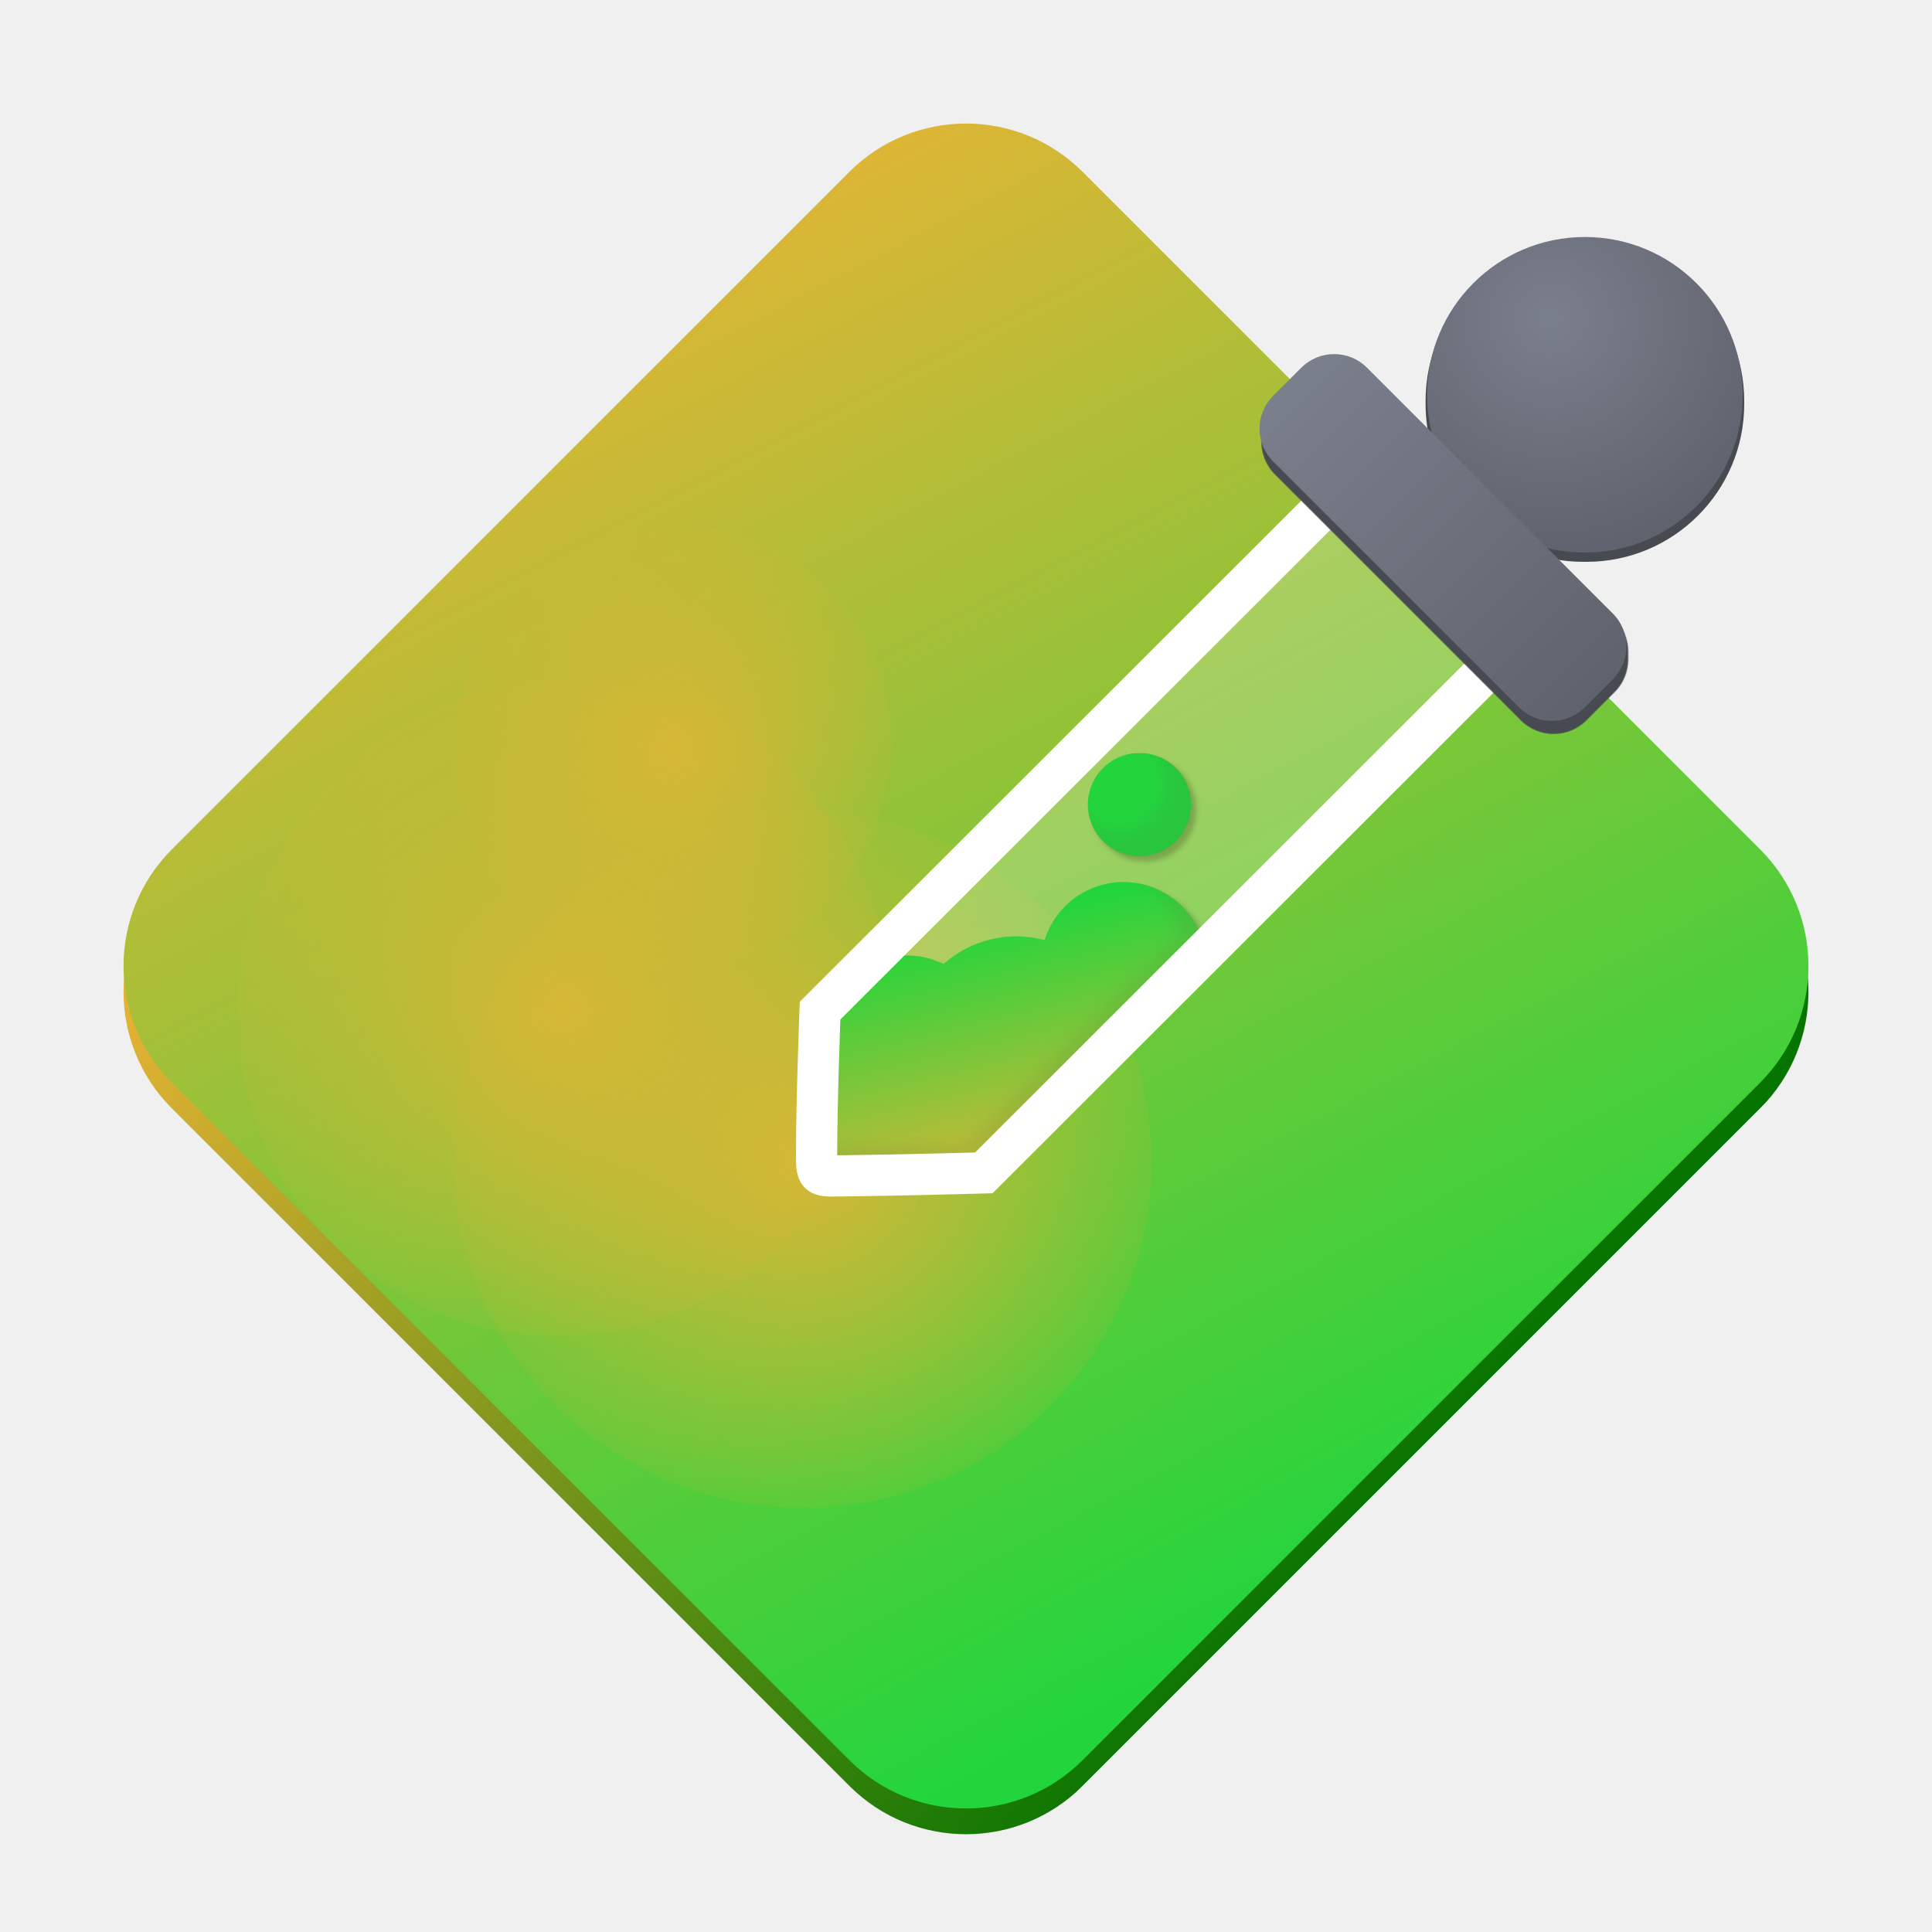
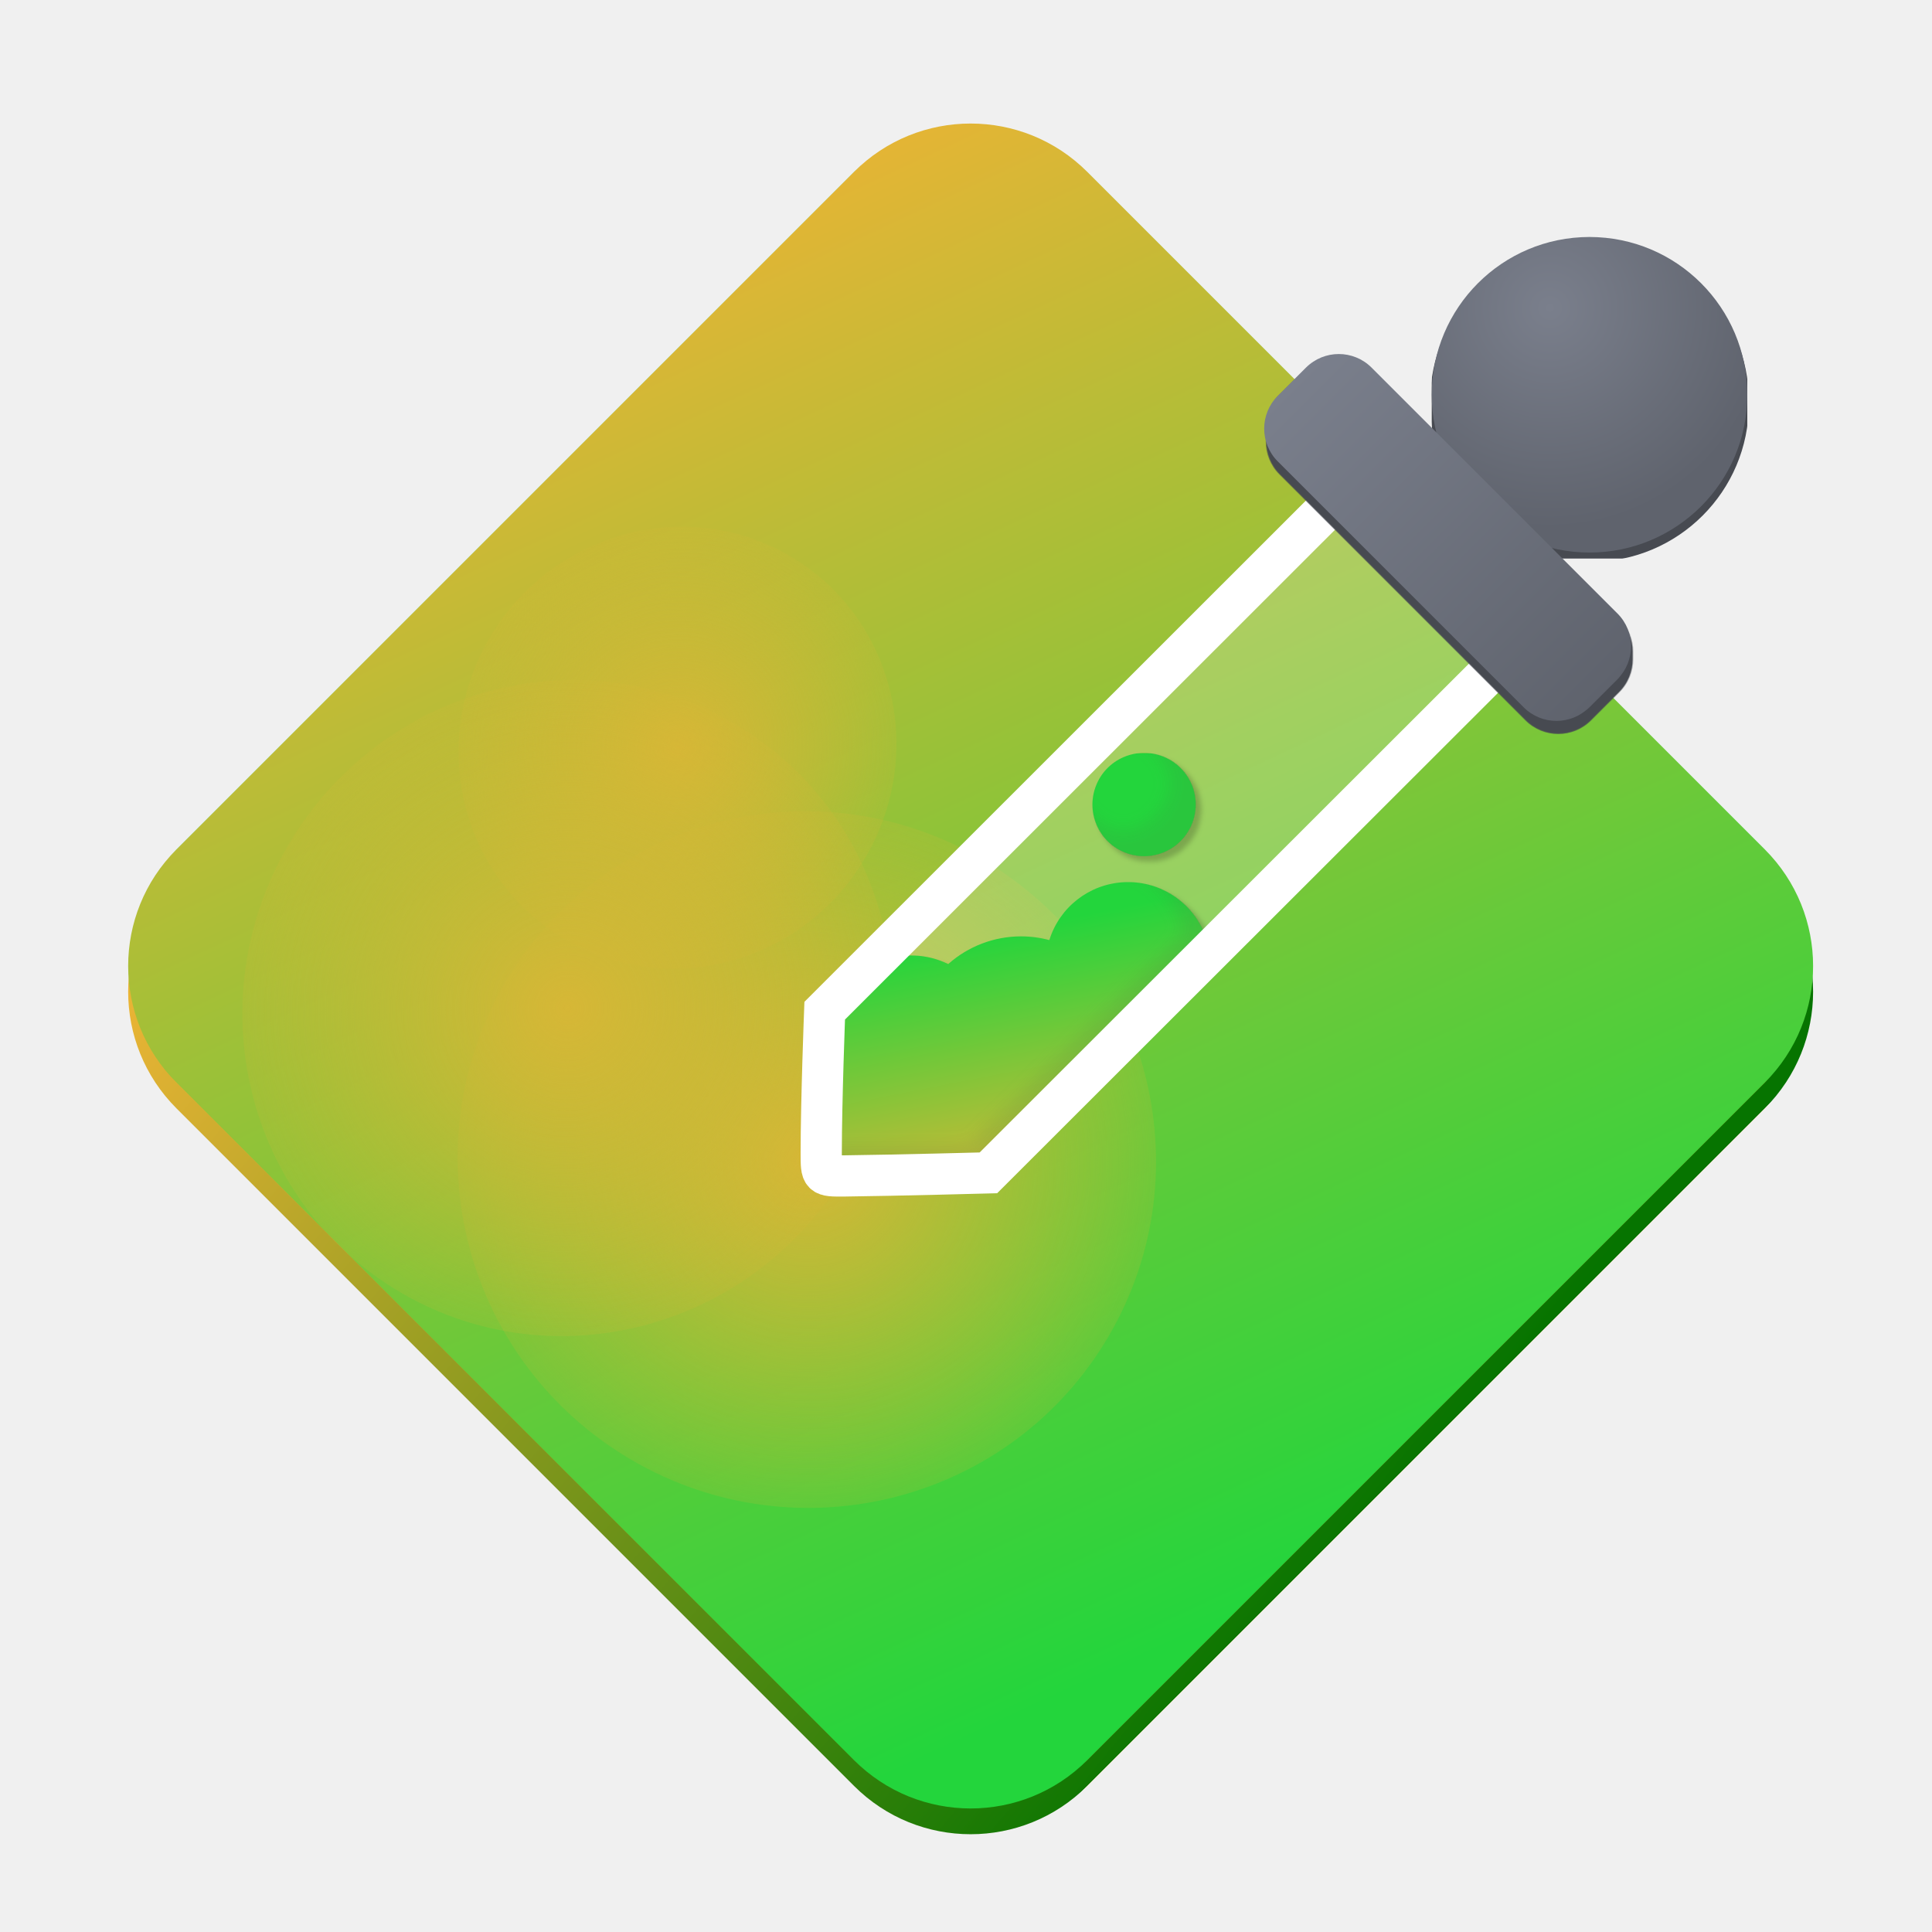
- <svg xmlns="http://www.w3.org/2000/svg" fill="none" viewBox="0 0 1500 1500">
-   <defs>
-     <clipPath id="a" class="frame-clip frame-clip-def">
-       <rect width="1500" height="1500" rx="0" ry="0" />
-     </clipPath>
-   </defs>
-   <g class="frame-container-wrapper">
-     <g class="frame-container-blur">
-       <g class="frame-container-shadows" clip-path="url(#a)">
-         <g class="fills">
-           <rect width="1500" height="1500" class="frame-background" rx="0" ry="0" />
-         </g>
-         <g class="frame-children">
-           <defs>
-             <linearGradient id="b" x1="1.008" x2="-.011" y1=".439" y2=".515">
-               <stop offset="0" stop-color="#067400" />
-               <stop offset="1" stop-color="#e9b435" />
+ <svg xmlns="http://www.w3.org/2000/svg" fill="none" viewBox="0 0 128 128" version="1.1" id="svg26" width="128" height="128">
+   <defs id="defs26" />
+   <g class="frame-container-wrapper" id="g26" transform="matrix(2.666667,0,0,2.666667,0.3069544,0)">
+     <rect style="fill:none;fill-opacity:0.264;stroke:none;stroke-width:2.4;stroke-linecap:round" id="rect26" width="48" height="48" x="-0.115" y="0" />
+     <g class="frame-container-blur" id="g25">
+       <g class="frame-container-shadows" clip-path="url(#a)" transform="scale(0.032)" id="g24">
+         <g class="frame-children" id="g23">
+           <defs id="defs2">
+             <linearGradient id="b" x1="1" x2="0" y1="0.4" y2="0.5">
+               <stop offset="0" stop-color="#067400" id="stop1" />
+               <stop offset="1" stop-color="#e9b435" id="stop2" />
            </linearGradient>
            <pattern id="c" width="1000" height="1000" x="250" y="270" patternUnits="userSpaceOnUse">
-               <path fill="url(#b)" d="M0 0h1000v1000H0z" />
+               <path fill="url(#b)" d="M0 0h1000v1000H0z" id="path2" />
            </pattern>
          </defs>
-           <rect width="1000" height="1000" x="250" y="270" fill="url(#c)" class="fills" rx="128" ry="128" transform="rotate(45 750 770)" />
-           <defs>
-             <linearGradient id="d" x1="1.027" x2="-.137" y1=".67" y2=".309">
-               <stop offset="0" stop-color="#23d53c" />
-               <stop offset="1" stop-color="#e9b435" />
+           <rect width="1000" height="1000" x="250" y="270" fill="url(#c)" class="fills" rx="128" ry="128" transform="rotate(45,750,770)" id="rect2" />
+           <defs id="defs4">
+             <linearGradient id="d" x1="1" x2="-0.1" y1="0.7" y2="0.3">
+               <stop offset="0" stop-color="#23d53c" id="stop3" />
+               <stop offset="1" stop-color="#e9b435" id="stop4" />
            </linearGradient>
            <pattern id="e" width="1000" height="1000" x="250" y="250" patternUnits="userSpaceOnUse">
-               <path fill="url(#d)" d="M0 0h1000v1000H0z" />
+               <path fill="url(#d)" d="M0 0h1000v1000H0z" id="path4" />
            </pattern>
          </defs>
-           <rect width="1000" height="1000" x="250" y="250" fill="url(#e)" class="fills" rx="128" ry="128" transform="rotate(45 750 750)" />
-           <defs>
-             <radialGradient id="f" cx=".5" cy=".5" r=".562" gradientTransform="rotate(180.034 .5 .5)">
-               <stop offset="0" stop-color="#d6b736" />
-               <stop offset="1" stop-color="#d6b736" stop-opacity="0" />
+           <rect width="1000" height="1000" x="250" y="250" fill="url(#e)" class="fills" rx="128" ry="128" transform="rotate(45,750,750)" id="rect4" />
+           <defs id="defs6">
+             <radialGradient id="f" cx="0.5" cy="0.5" r="0.6" gradientTransform="rotate(-179.966,0.5,0.5)">
+               <stop offset="0" stop-color="#d6b736" id="stop5" />
+               <stop offset="1" stop-color="#d6b736" stop-opacity="0" id="stop6" />
            </radialGradient>
-             <pattern id="g" width="543" height="540" x="351.332" y="630.343" patternUnits="userSpaceOnUse">
-               <path fill="url(#f)" d="M0 0h543v540H0z" />
+             <pattern id="g" width="543" height="540" x="351.3" y="630.3" patternUnits="userSpaceOnUse">
+               <path fill="url(#f)" d="M0 0h543v540H0z" id="path6" />
            </pattern>
          </defs>
-           <ellipse cx="622.832" cy="900.343" fill="url(#g)" class="fills" rx="271.5" ry="270" transform="rotate(31.673 622.832 900.343)" />
-           <defs>
-             <radialGradient id="h" cx=".5" cy=".5" r=".562" gradientTransform="rotate(180.034 .5 .5)">
-               <stop offset="0" stop-color="#d6b736" />
-               <stop offset="1" stop-color="#d6b736" stop-opacity="0" />
+           <ellipse cx="622.8" cy="900.3" fill="url(#g)" class="fills" rx="271.5" ry="270" transform="rotate(31.673,622.832,900.343)" id="ellipse6" />
+           <defs id="defs8">
+             <radialGradient id="h" cx="0.5" cy="0.5" r="0.6" gradientTransform="rotate(-179.966,0.5,0.5)">
+               <stop offset="0" stop-color="#d6b736" id="stop7" />
+               <stop offset="1" stop-color="#d6b736" stop-opacity="0" id="stop8" />
            </radialGradient>
-             <pattern id="i" width="338" height="345" x="353.404" y="408.045" patternUnits="userSpaceOnUse">
-               <path fill="url(#h)" d="M0 0h338v345H0z" />
+             <pattern id="i" width="338" height="345" x="353.4" y="408" patternUnits="userSpaceOnUse">
+               <path fill="url(#h)" d="M0 0h338v345H0z" id="path8" />
            </pattern>
          </defs>
-           <ellipse cx="522.404" cy="580.545" fill="url(#i)" class="fills" rx="169" ry="172.5" transform="rotate(31.673 522.404 580.545)" />
-           <defs>
-             <radialGradient id="j" cx=".5" cy=".5" r=".562" gradientTransform="rotate(180.034 .5 .5)">
-               <stop offset="0" stop-color="#d6b736" />
-               <stop offset="1" stop-color="#d6b736" stop-opacity="0" />
+           <ellipse cx="522.4" cy="580.5" fill="url(#i)" class="fills" rx="169" ry="172.5" transform="rotate(31.673,522.404,580.545)" id="ellipse8" />
+           <defs id="defs10">
+             <radialGradient id="j" cx="0.5" cy="0.5" r="0.6" gradientTransform="rotate(-179.966,0.5,0.5)">
+               <stop offset="0" stop-color="#d6b736" id="stop9" />
+               <stop offset="1" stop-color="#d6b736" stop-opacity="0" id="stop10" />
            </radialGradient>
-             <pattern id="k" width="502" height="512" x="186.034" y="526.664" patternUnits="userSpaceOnUse">
-               <path fill="url(#j)" d="M0 0h502v512H0z" />
+             <pattern id="k" width="502" height="512" x="186" y="526.7" patternUnits="userSpaceOnUse">
+               <path fill="url(#j)" d="M0 0h502v512H0z" id="path10" />
            </pattern>
          </defs>
-           <ellipse cx="437.034" cy="782.664" fill="url(#k)" class="fills" rx="251" ry="256" transform="rotate(31.673 437.034 782.664)" />
-           <path fill="#fff" fill-opacity=".2" d="M1038 390 639 783l-3 126h132l398-392z" class="fills" />
-           <defs>
-             <linearGradient id="l" x1=".293" x2=".523" y1=".046" y2="1.078">
-               <stop offset=".36" stop-color="#23d53c" />
-               <stop offset="1" stop-color="#e9b435" />
+           <ellipse cx="437" cy="782.7" fill="url(#k)" class="fills" rx="251" ry="256" transform="rotate(31.673,437.034,782.664)" id="ellipse10" />
+           <path fill="#ffffff" fill-opacity="0.2" d="M 1038,390 639,783 636,909 H 768 L 1166,517 Z" class="fills" id="path11" />
+           <defs id="defs15">
+             <linearGradient id="l" x1="0.3" x2="0.5" y1="0" y2="1.1">
+               <stop offset=".4" stop-color="#23d53c" id="stop11" />
+               <stop offset="1" stop-color="#e9b435" id="stop12" />
            </linearGradient>
-             <pattern id="n" width="299.925" height="324.375" x="636.078" y="584.625" patternUnits="userSpaceOnUse">
-               <path fill="url(#l)" d="M0 0h299.925v324.375H0z" />
+             <pattern id="m" width="299.9" height="324.4" x="636.1" y="584.6" patternUnits="userSpaceOnUse">
+               <path fill="url(#l)" d="M0 0h300v324.4H0z" id="path12" />
            </pattern>
-             <filter id="m" width="1.22" height="1.203" x="-.09" y="-.083" color-interpolation-filters="sRGB" filterUnits="objectBoundingBox">
-               <feFlood flood-opacity="0" result="BackgroundImageFix" />
-               <feColorMatrix in="SourceAlpha" values="0 0 0 0 0 0 0 0 0 0 0 0 0 0 0 0 0 0 127 0" />
-               <feOffset dx="4" dy="4" />
-               <feGaussianBlur stdDeviation="2" />
-               <feColorMatrix values="0 0 0 0 0 0 0 0 0 0 0 0 0 0 0 0 0 0 0.2 0" />
-               <feBlend in2="BackgroundImageFix" result="filter_379da60c-ccbe-80f9-8008-02e27edfae85" />
-               <feBlend in="SourceGraphic" in2="filter_379da60c-ccbe-80f9-8008-02e27edfae85" result="shape" />
-               <feColorMatrix in="SourceAlpha" result="hardAlpha" values="0 0 0 0 0 0 0 0 0 0 0 0 0 0 0 0 0 0 127 0" />
-               <feMorphology in="SourceAlpha" radius="3" result="filter_379da60c-ccbe-80f9-8008-02e2237a6ff9" />
-               <feOffset dx="-16" dy="-16" />
-               <feGaussianBlur stdDeviation="6" />
-               <feComposite in2="hardAlpha" k2="-1" k3="1" operator="arithmetic" />
-               <feColorMatrix values="0 0 0 0 0.286 0 0 0 0 0.455 0 0 0 0 0.267 0 0 0 0.15 0" />
-               <feBlend in2="shape" result="filter_379da60c-ccbe-80f9-8008-02e2237a6ff9" />
+             <filter id="o" width="1.175" height="1.162" x="-0.107" y="-0.099" color-interpolation-filters="sRGB" filterUnits="objectBoundingBox">
+               <feFlood flood-opacity="0" result="BackgroundImageFix" id="feFlood12" />
+               <feColorMatrix in="SourceAlpha" values="0 0 0 0 0 0 0 0 0 0 0 0 0 0 0 0 0 0 127 0" id="feColorMatrix12" />
+               <feOffset dx="4" dy="4" id="feOffset12" />
+               <feGaussianBlur stdDeviation="2" id="feGaussianBlur12" />
+               <feColorMatrix values="0 0 0 0 0 0 0 0 0 0 0 0 0 0 0 0 0 0 0.2 0" id="feColorMatrix13" />
+               <feBlend in2="BackgroundImageFix" result="filter_379da60c-ccbe-80f9-8008-02e27edfae85" id="feBlend13" mode="normal" />
+               <feBlend in="SourceGraphic" in2="filter_379da60c-ccbe-80f9-8008-02e27edfae85" result="shape" id="feBlend14" mode="normal" />
+               <feColorMatrix in="SourceAlpha" result="hardAlpha" values="0 0 0 0 0 0 0 0 0 0 0 0 0 0 0 0 0 0 127 0" id="feColorMatrix14" />
+               <feMorphology in="SourceAlpha" radius="3" result="filter_379da60c-ccbe-80f9-8008-02e2237a6ff9" id="feMorphology14" />
+               <feOffset dx="-16" dy="-16" id="feOffset14" />
+               <feGaussianBlur stdDeviation="6" id="feGaussianBlur14" />
+               <feComposite in2="hardAlpha" k2="-1" k3="1" operator="arithmetic" id="feComposite14" k1="0" k4="0" />
+               <feColorMatrix values="0 0 0 0 0.286 0 0 0 0 0.455 0 0 0 0 0.267 0 0 0 0.15 0" id="feColorMatrix15" />
+               <feBlend in2="shape" result="filter_379da60c-ccbe-80f9-8008-02e2237a6ff9" id="feBlend15" mode="normal" />
            </filter>
          </defs>
-           <path fill="url(#n)" d="M778.637 898.523q.58-1 1.134-2.02.415.046.83.086l155.402-153.06a63.9 63.9 0 0 0-5.1-20.228c-14.083-32.394-51.816-47.26-84.21-33.177-17.794 7.736-30.3 22.608-35.634 39.771A85 85 0 0 0 789 727c-21.669 0-41.455 8.126-56.419 21.462-16.308-8.054-35.919-9.15-53.888-1.338a65 65 0 0 0-6.72 3.4l-22.53 22.19a64.4 64.4 0 0 0-9.046 28.154 32 32 0 0 0-1.875 2.183l-2.444 102.68a85 85 0 0 0 2.485 3.269H768zm90.047-310.575c20.246-8.802 43.829.49 52.63 20.735 8.802 20.247-.489 43.83-20.736 52.632-20.245 8.801-43.829-.49-52.63-20.736s.49-43.83 20.736-52.631" class="fills" filter="url(#m)" />
-           <path d="M1064.204 357.448 636.7 784.65S634 854.83 634 895.336c0 17.812 0 17.812 17.684 17.633 41.396-.421 112.145-2.327 112.145-2.327l429.121-428.815" class="fills" />
-           <g class="strokes">
-             <path stroke="#fff" stroke-linecap="round" stroke-width="32" d="M1064.204 357.448 636.7 784.65S634 854.83 634 895.336c0 17.812 0 17.812 17.684 17.633 41.396-.421 112.145-2.327 112.145-2.327l429.121-428.815" class="stroke-shape" />
+           <path fill="url(#m)" d="m 778.6,898.5 1.2,-2 h 0.8 L 936,743.5 a 64,64 0 0 0 -5.1,-20.2 64,64 0 0 0 -119.8,6.6 85,85 0 0 0 -22.1,-2.9 85,85 0 0 0 -56.4,21.5 c -16.3,-8 -36,-9.2 -54,-1.4 a 65,65 0 0 0 -6.6,3.4 l -22.6,22.2 a 64,64 0 0 0 -9,28.2 l -1.9,2.2 -2.4,102.6 2.5,3.3 H 768 Z m 90,-310.6 a 40.082,40.082 0 1 1 32,73.5 40.082,40.082 0 0 1 -32,-73.5" class="fills" filter="url(#o)" id="path15" />
+           <path d="M 1064.2,357.4 636.7,784.7 c 0,0 -2.7,70.1 -2.7,110.6 0,17.8 0,17.8 17.7,17.7 41.4,-0.5 112.1,-2.4 112.1,-2.4 L 1193,481.8" class="fills" id="path16" />
+           <g class="strokes" id="g17">
+             <path stroke="#ffffff" stroke-linecap="round" stroke-width="32" d="M 1064.2,357.4 636.7,784.7 c 0,0 -2.7,70.1 -2.7,110.6 0,17.8 0,17.8 17.7,17.7 41.4,-0.5 112.1,-2.4 112.1,-2.4 L 1193,481.8" class="stroke-shape" id="path17" />
          </g>
-           <defs>
-             <radialGradient id="o" cx=".389" cy=".261" r=".747" gradientTransform="rotate(171.484 .39 .261)">
-               <stop offset="0" stop-color="#7a7f8c" />
-               <stop offset="1" stop-color="#5f636d" />
+           <defs id="defs20">
+             <radialGradient id="p" cx="0.4" cy="0.3" r="0.7" gradientTransform="rotate(171.484,0.39,0.261)">
+               <stop offset="0" stop-color="#7a7f8c" id="stop17" />
+               <stop offset="1" stop-color="#5f636d" id="stop18" />
            </radialGradient>
            <pattern id="q" width="245" height="245" x="1108" y="184" patternUnits="userSpaceOnUse">
-               <path fill="url(#o)" d="M0 0h245v245H0z" />
+               <path fill="url(#p)" d="M0 0h245v245H0z" id="path18" />
            </pattern>
-             <filter id="p" width="1.147" height="1.22" x="-.073" y="-.073" color-interpolation-filters="sRGB" filterUnits="objectBoundingBox">
-               <feFlood flood-opacity="0" result="BackgroundImageFix" />
-               <feColorMatrix in="SourceAlpha" values="0 0 0 0 0 0 0 0 0 0 0 0 0 0 0 0 0 0 127 0" />
-               <feMorphology in="SourceAlpha" operator="dilate" radius="1" result="filter_379da60c-ccbe-80f9-8008-02e00f319c3e" />
-               <feOffset dy="6" />
-               <feGaussianBlur />
-               <feColorMatrix values="0 0 0 0 0.278 0 0 0 0 0.29 0 0 0 0 0.318 0 0 0 1 0" />
-               <feBlend in2="BackgroundImageFix" result="filter_379da60c-ccbe-80f9-8008-02e00f319c3e" />
-               <feBlend in="SourceGraphic" in2="filter_379da60c-ccbe-80f9-8008-02e00f319c3e" result="shape" />
+             <filter id="r" width="1" height="1.019" x="0" y="0" color-interpolation-filters="sRGB" filterUnits="objectBoundingBox">
+               <feFlood flood-opacity="0" result="BackgroundImageFix" id="feFlood18" />
+               <feColorMatrix in="SourceAlpha" values="0 0 0 0 0 0 0 0 0 0 0 0 0 0 0 0 0 0 127 0" id="feColorMatrix18" />
+               <feMorphology in="SourceAlpha" operator="dilate" radius="1" result="filter_379da60c-ccbe-80f9-8008-02e00f319c3e" id="feMorphology18" />
+               <feOffset dy="6" id="feOffset18" />
+               <feGaussianBlur id="feGaussianBlur18" />
+               <feColorMatrix values="0 0 0 0 0.278 0 0 0 0 0.29 0 0 0 0 0.318 0 0 0 1 0" id="feColorMatrix19" />
+               <feBlend in2="BackgroundImageFix" result="filter_379da60c-ccbe-80f9-8008-02e00f319c3e" id="feBlend19" mode="normal" />
+               <feBlend in="SourceGraphic" in2="filter_379da60c-ccbe-80f9-8008-02e00f319c3e" result="shape" id="feBlend20" mode="normal" />
            </filter>
          </defs>
-           <circle cx="1230.5" cy="306.5" r="122.5" fill="url(#q)" class="fills" filter="url(#p)" />
-           <defs>
-             <linearGradient id="r" x1="0" x2="1" y1=".5" y2=".5">
-               <stop offset="0" stop-color="#7a7f8c" />
-               <stop offset="1" stop-color="#5f636d" />
+           <circle cx="1230.5" cy="306.5" r="122.5" fill="url(#q)" class="fills" filter="url(#r)" id="circle20" />
+           <defs id="defs23">
+             <linearGradient id="s" x1="0" x2="1" y1="0.5" y2="0.5">
+               <stop offset="0" stop-color="#7a7f8c" id="stop20" />
+               <stop offset="1" stop-color="#5f636d" id="stop21" />
            </linearGradient>
-             <pattern id="s" width="342" height="103" x="949.331" y="365.831" patternUnits="userSpaceOnUse">
-               <path fill="url(#r)" d="M0 0h342v103H0z" />
+             <pattern id="t" width="342" height="103" x="949.3" y="365.8" patternUnits="userSpaceOnUse">
+               <path fill="url(#s)" d="M0 0h342v103H0z" id="path21" />
            </pattern>
-             <filter id="t" width="1.175" height="1.524" x="-.061" y="-.204" color-interpolation-filters="sRGB" filterUnits="objectBoundingBox">
-               <feFlood flood-opacity="0" result="BackgroundImageFix" />
-               <feColorMatrix in="SourceAlpha" values="0 0 0 0 0 0 0 0 0 0 0 0 0 0 0 0 0 0 127 0" />
-               <feMorphology in="SourceAlpha" operator="dilate" radius="2" result="filter_379da60c-ccbe-80f9-8008-02dfbd011d76" />
-               <feOffset dx="6" dy="4" />
-               <feGaussianBlur />
-               <feColorMatrix values="0 0 0 0 0.278 0 0 0 0 0.29 0 0 0 0 0.318 0 0 0 1 0" />
-               <feBlend in2="BackgroundImageFix" result="filter_379da60c-ccbe-80f9-8008-02dfbd011d76" />
-               <feBlend in="SourceGraphic" in2="filter_379da60c-ccbe-80f9-8008-02dfbd011d76" result="shape" />
+             <filter id="u" width="1.016" height="1.035" x="0" y="0" color-interpolation-filters="sRGB" filterUnits="objectBoundingBox">
+               <feFlood flood-opacity="0" result="BackgroundImageFix" id="feFlood21" />
+               <feColorMatrix in="SourceAlpha" values="0 0 0 0 0 0 0 0 0 0 0 0 0 0 0 0 0 0 127 0" id="feColorMatrix21" />
+               <feMorphology in="SourceAlpha" operator="dilate" radius="2" result="filter_379da60c-ccbe-80f9-8008-02dfbd011d76" id="feMorphology21" />
+               <feOffset dx="6" dy="4" id="feOffset21" />
+               <feGaussianBlur id="feGaussianBlur21" />
+               <feColorMatrix values="0 0 0 0 0.278 0 0 0 0 0.29 0 0 0 0 0.318 0 0 0 1 0" id="feColorMatrix22" />
+               <feBlend in2="BackgroundImageFix" result="filter_379da60c-ccbe-80f9-8008-02dfbd011d76" id="feBlend22" mode="normal" />
+               <feBlend in="SourceGraphic" in2="filter_379da60c-ccbe-80f9-8008-02dfbd011d76" result="shape" id="feBlend23" mode="normal" />
            </filter>
          </defs>
-           <rect width="342" height="103" x="949.331" y="365.831" fill="url(#s)" class="fills" filter="url(#t)" rx="36" ry="36" transform="rotate(45 1120.331 417.331)" />
+           <rect width="342" height="103" x="949.3" y="365.8" fill="url(#t)" class="fills" filter="url(#u)" rx="36" ry="36" transform="rotate(45,1120.331,417.331)" id="rect23" />
        </g>
      </g>
    </g>
  </g>
</svg>
